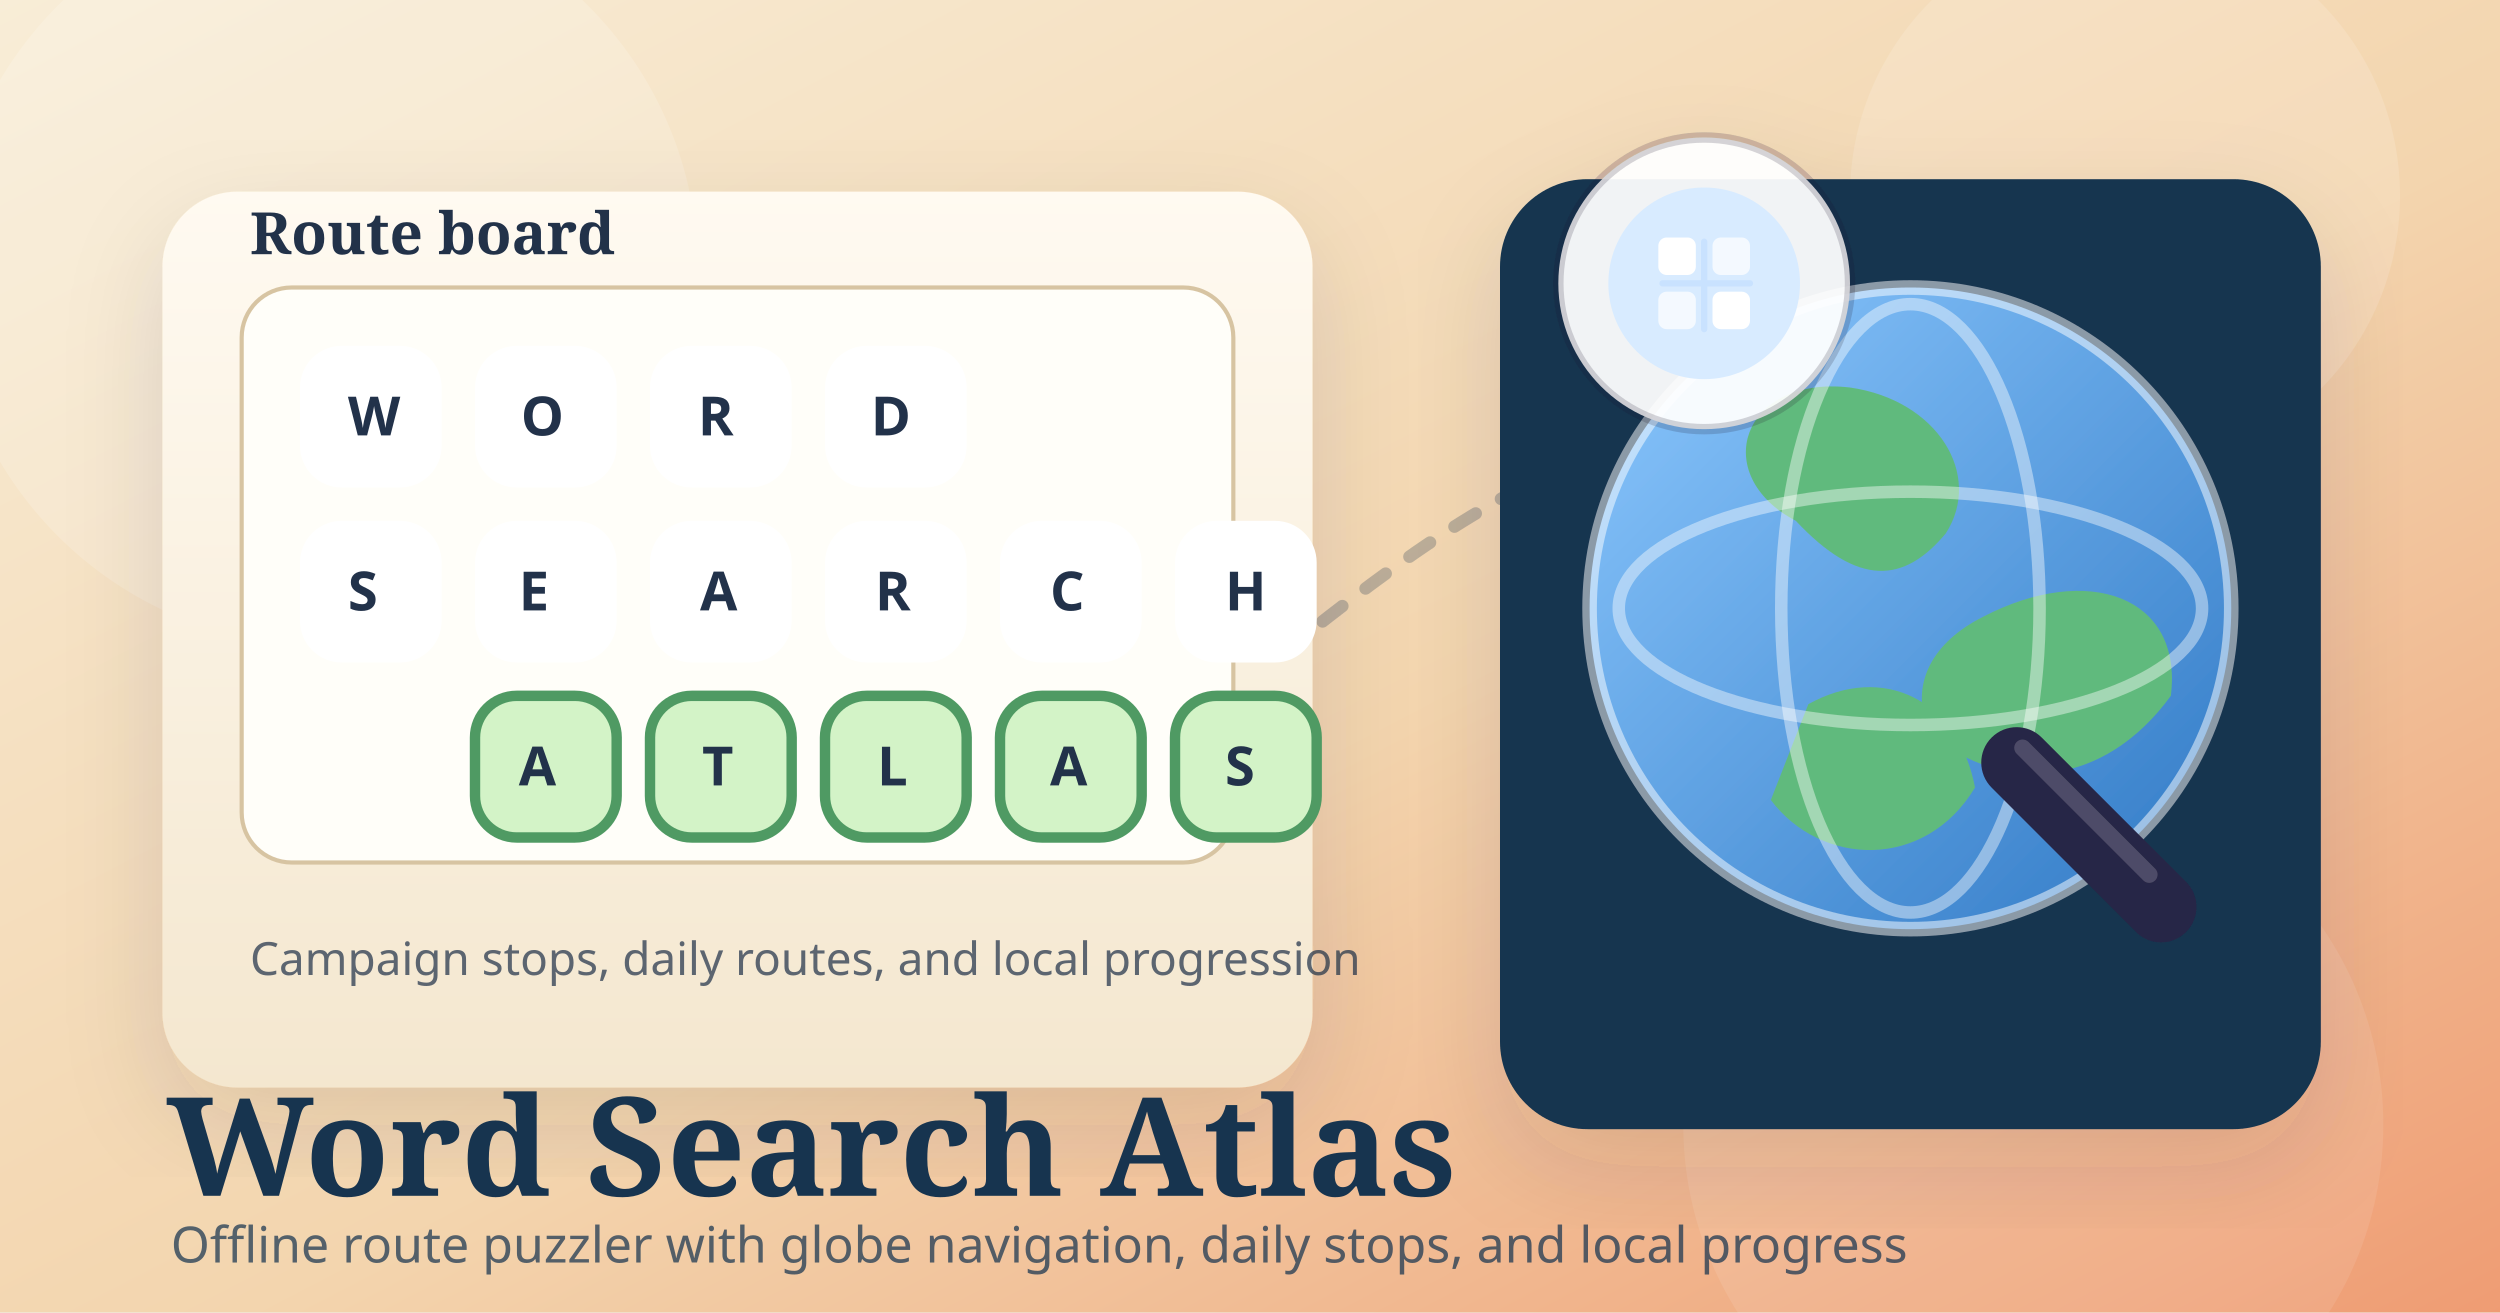
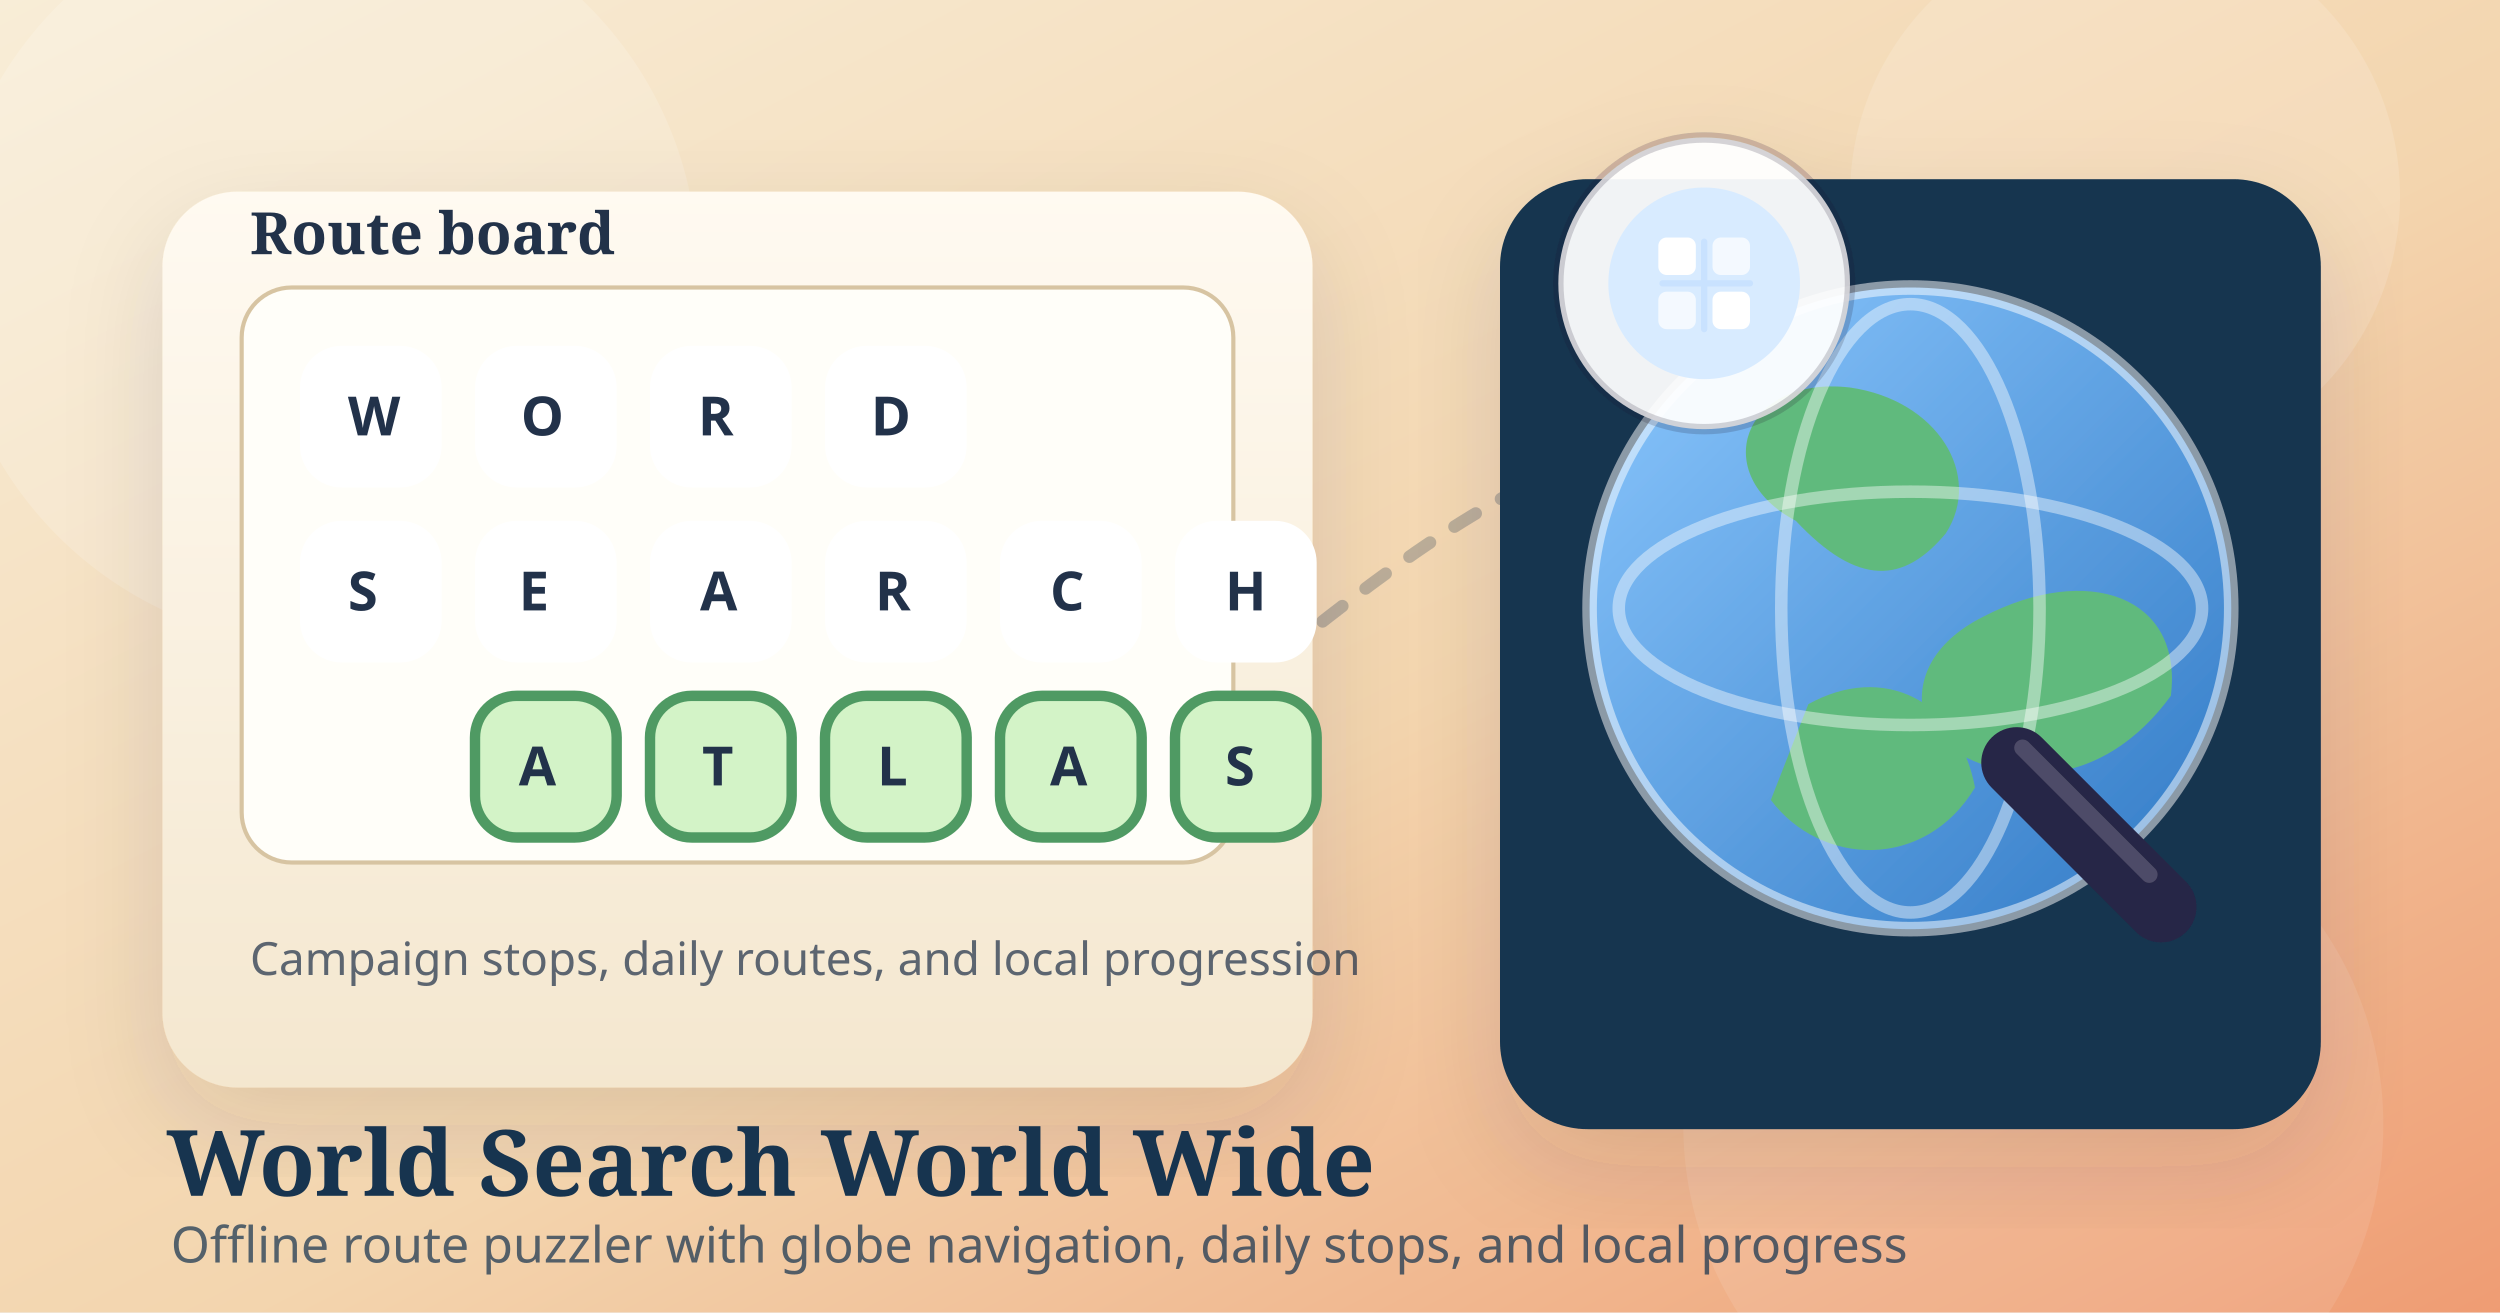
<svg xmlns="http://www.w3.org/2000/svg" viewBox="0 0 1200 630" role="img" aria-labelledby="title desc">
  <defs>
    <linearGradient id="sky" x1="0" y1="0" x2="1" y2="1">
      <stop offset="0%" stop-color="#f8edd7" />
      <stop offset="55%" stop-color="#f3d5ae" />
      <stop offset="100%" stop-color="#ef9c73" />
    </linearGradient>
    <linearGradient id="sea" x1="0" y1="0" x2="1" y2="1">
      <stop offset="0%" stop-color="#8dc9ff" />
      <stop offset="100%" stop-color="#2f78c4" />
    </linearGradient>
    <linearGradient id="paper" x1="0" y1="0" x2="0" y2="1">
      <stop offset="0%" stop-color="#fffaf1" />
      <stop offset="100%" stop-color="#f4e7cf" />
    </linearGradient>
    <filter id="shadow" x="-10%" y="-10%" width="120%" height="120%">
      <feDropShadow dx="0" dy="18" stdDeviation="24" flood-color="#2c3850" flood-opacity="0.12" />
    </filter>
  </defs>
  <rect width="1200" height="630" fill="url(#sky)" />
  <circle cx="155" cy="130" r="180" fill="#ffffff" opacity="0.16" />
  <circle cx="1020" cy="94" r="132" fill="#ffffff" opacity="0.14" />
  <circle cx="976" cy="540" r="168" fill="#ffffff" opacity="0.09" />
  <path d="M110 468 C250 342 408 458 538 372 C642 304 744 172 918 204 C1008 222 1070 292 1090 372" fill="none" stroke="#17344f" stroke-opacity="0.26" stroke-width="6" stroke-dasharray="12 14" stroke-linecap="round" />
  <circle cx="112" cy="468" r="10" fill="#17344f" fill-opacity="0.45" />
  <circle cx="590" cy="348" r="10" fill="#17344f" fill-opacity="0.45" />
  <circle cx="1090" cy="372" r="10" fill="#17344f" fill-opacity="0.45" />
  <g filter="url(#shadow)">
    <rect x="78" y="92" width="552" height="430" rx="36" fill="url(#paper)" />
    <rect x="116" y="138" width="476" height="276" rx="24" fill="#fffef9" stroke="#d7c4a2" stroke-width="2" />
    <g fill="#22324a">
      <text x="120" y="122" font-size="28" font-family="Georgia, serif" font-weight="700">Route board</text>
      <text x="120" y="468" font-size="22" font-family="Avenir Next, Segoe UI, sans-serif" fill-opacity="0.72">
        Campaign stops, daily routes, and local progression
      </text>
    </g>
  </g>
  <g transform="translate(144 166)">
    <g fill="#22324a" font-family="Avenir Next, Segoe UI, sans-serif" font-size="26" font-weight="700">
      <rect x="0" y="0" width="68" height="68" rx="20" fill="#ffffff" />
      <text x="23" y="43">W</text>
      <rect x="84" y="0" width="68" height="68" rx="20" fill="#ffffff" />
      <text x="106" y="43">O</text>
      <rect x="168" y="0" width="68" height="68" rx="20" fill="#ffffff" />
      <text x="191" y="43">R</text>
      <rect x="252" y="0" width="68" height="68" rx="20" fill="#ffffff" />
      <text x="274" y="43">D</text>
      <rect x="0" y="84" width="68" height="68" rx="20" fill="#ffffff" />
      <text x="23" y="127">S</text>
      <rect x="84" y="84" width="68" height="68" rx="20" fill="#ffffff" />
      <text x="105" y="127">E</text>
      <rect x="168" y="84" width="68" height="68" rx="20" fill="#ffffff" />
      <text x="192" y="127">A</text>
      <rect x="252" y="84" width="68" height="68" rx="20" fill="#ffffff" />
      <text x="276" y="127">R</text>
      <rect x="336" y="84" width="68" height="68" rx="20" fill="#ffffff" />
      <text x="360" y="127">C</text>
      <rect x="420" y="84" width="68" height="68" rx="20" fill="#ffffff" />
      <text x="444" y="127">H</text>
      <rect x="84" y="168" width="68" height="68" rx="20" fill="#d3f3c7" stroke="#4f9a63" stroke-width="5" />
      <text x="105" y="211">A</text>
      <rect x="168" y="168" width="68" height="68" rx="20" fill="#d3f3c7" stroke="#4f9a63" stroke-width="5" />
      <text x="193" y="211">T</text>
      <rect x="252" y="168" width="68" height="68" rx="20" fill="#d3f3c7" stroke="#4f9a63" stroke-width="5" />
      <text x="277" y="211">L</text>
      <rect x="336" y="168" width="68" height="68" rx="20" fill="#d3f3c7" stroke="#4f9a63" stroke-width="5" />
      <text x="360" y="211">A</text>
      <rect x="420" y="168" width="68" height="68" rx="20" fill="#d3f3c7" stroke="#4f9a63" stroke-width="5" />
      <text x="444" y="211">S</text>
    </g>
  </g>
  <g filter="url(#shadow)">
    <rect x="720" y="86" width="394" height="456" rx="42" fill="#17344f" />
    <circle cx="917" cy="292" r="154" fill="url(#sea)" />
    <path d="M862 250 C820 228 836 180 888 186 C930 192 952 228 934 256 C914 280 892 282 862 250 Z" fill="#61ba7d" />
    <path d="M952 296 C1002 270 1048 286 1042 334 C1010 378 962 382 926 352 C916 328 928 308 952 296 Z" fill="#61ba7d" />
    <path d="M868 338 C904 318 940 336 948 378 C924 418 874 416 850 384 Z" fill="#61ba7d" />
    <ellipse cx="917" cy="292" rx="140" ry="56" fill="none" stroke="#ffffff" stroke-opacity="0.42" stroke-width="6" />
    <ellipse cx="917" cy="292" rx="62" ry="146" fill="none" stroke="#ffffff" stroke-opacity="0.42" stroke-width="6" />
    <circle cx="917" cy="292" r="154" fill="none" stroke="#ffffff" stroke-opacity="0.5" stroke-width="7" />
    <g transform="translate(818 136)">
      <circle cx="0" cy="0" r="70" fill="#ffffff" fill-opacity="0.94" />
      <circle cx="0" cy="0" r="46" fill="#d8ebff" />
      <rect x="-22" y="-22" width="18" height="18" rx="4" fill="#ffffff" />
      <rect x="4" y="-22" width="18" height="18" rx="4" fill="#ffffff" fill-opacity="0.72" />
      <rect x="-22" y="4" width="18" height="18" rx="4" fill="#ffffff" fill-opacity="0.72" />
      <rect x="4" y="4" width="18" height="18" rx="4" fill="#ffffff" />
      <path d="M-20 0 H22 M0 -20 V22" stroke="#c9e2ff" stroke-width="3" stroke-linecap="round" />
      <circle cx="0" cy="0" r="70" fill="none" stroke="#1f1b2e" stroke-opacity="0.18" stroke-width="5" />
    </g>
    <g transform="translate(968 342) rotate(45)">
      <rect x="0" y="0" width="132" height="34" rx="17" fill="#272546" />
      <rect x="10" y="6" width="94" height="8" rx="4" fill="#ffffff" fill-opacity="0.18" />
    </g>
  </g>
  <g fill="#17344f">
-     <text x="80" y="574" font-size="66" font-family="Georgia, serif" font-weight="700">Word Search Atlas</text>
+     <text x="80" y="574" font-size="44" font-family="Georgia, serif" font-weight="700">World Search World Wide</text>
    <text x="82" y="606" font-size="24" font-family="Avenir Next, Segoe UI, sans-serif" fill-opacity="0.72">
      Offline route puzzler with globe navigation, daily stops, and local progress
    </text>
  </g>
</svg>
